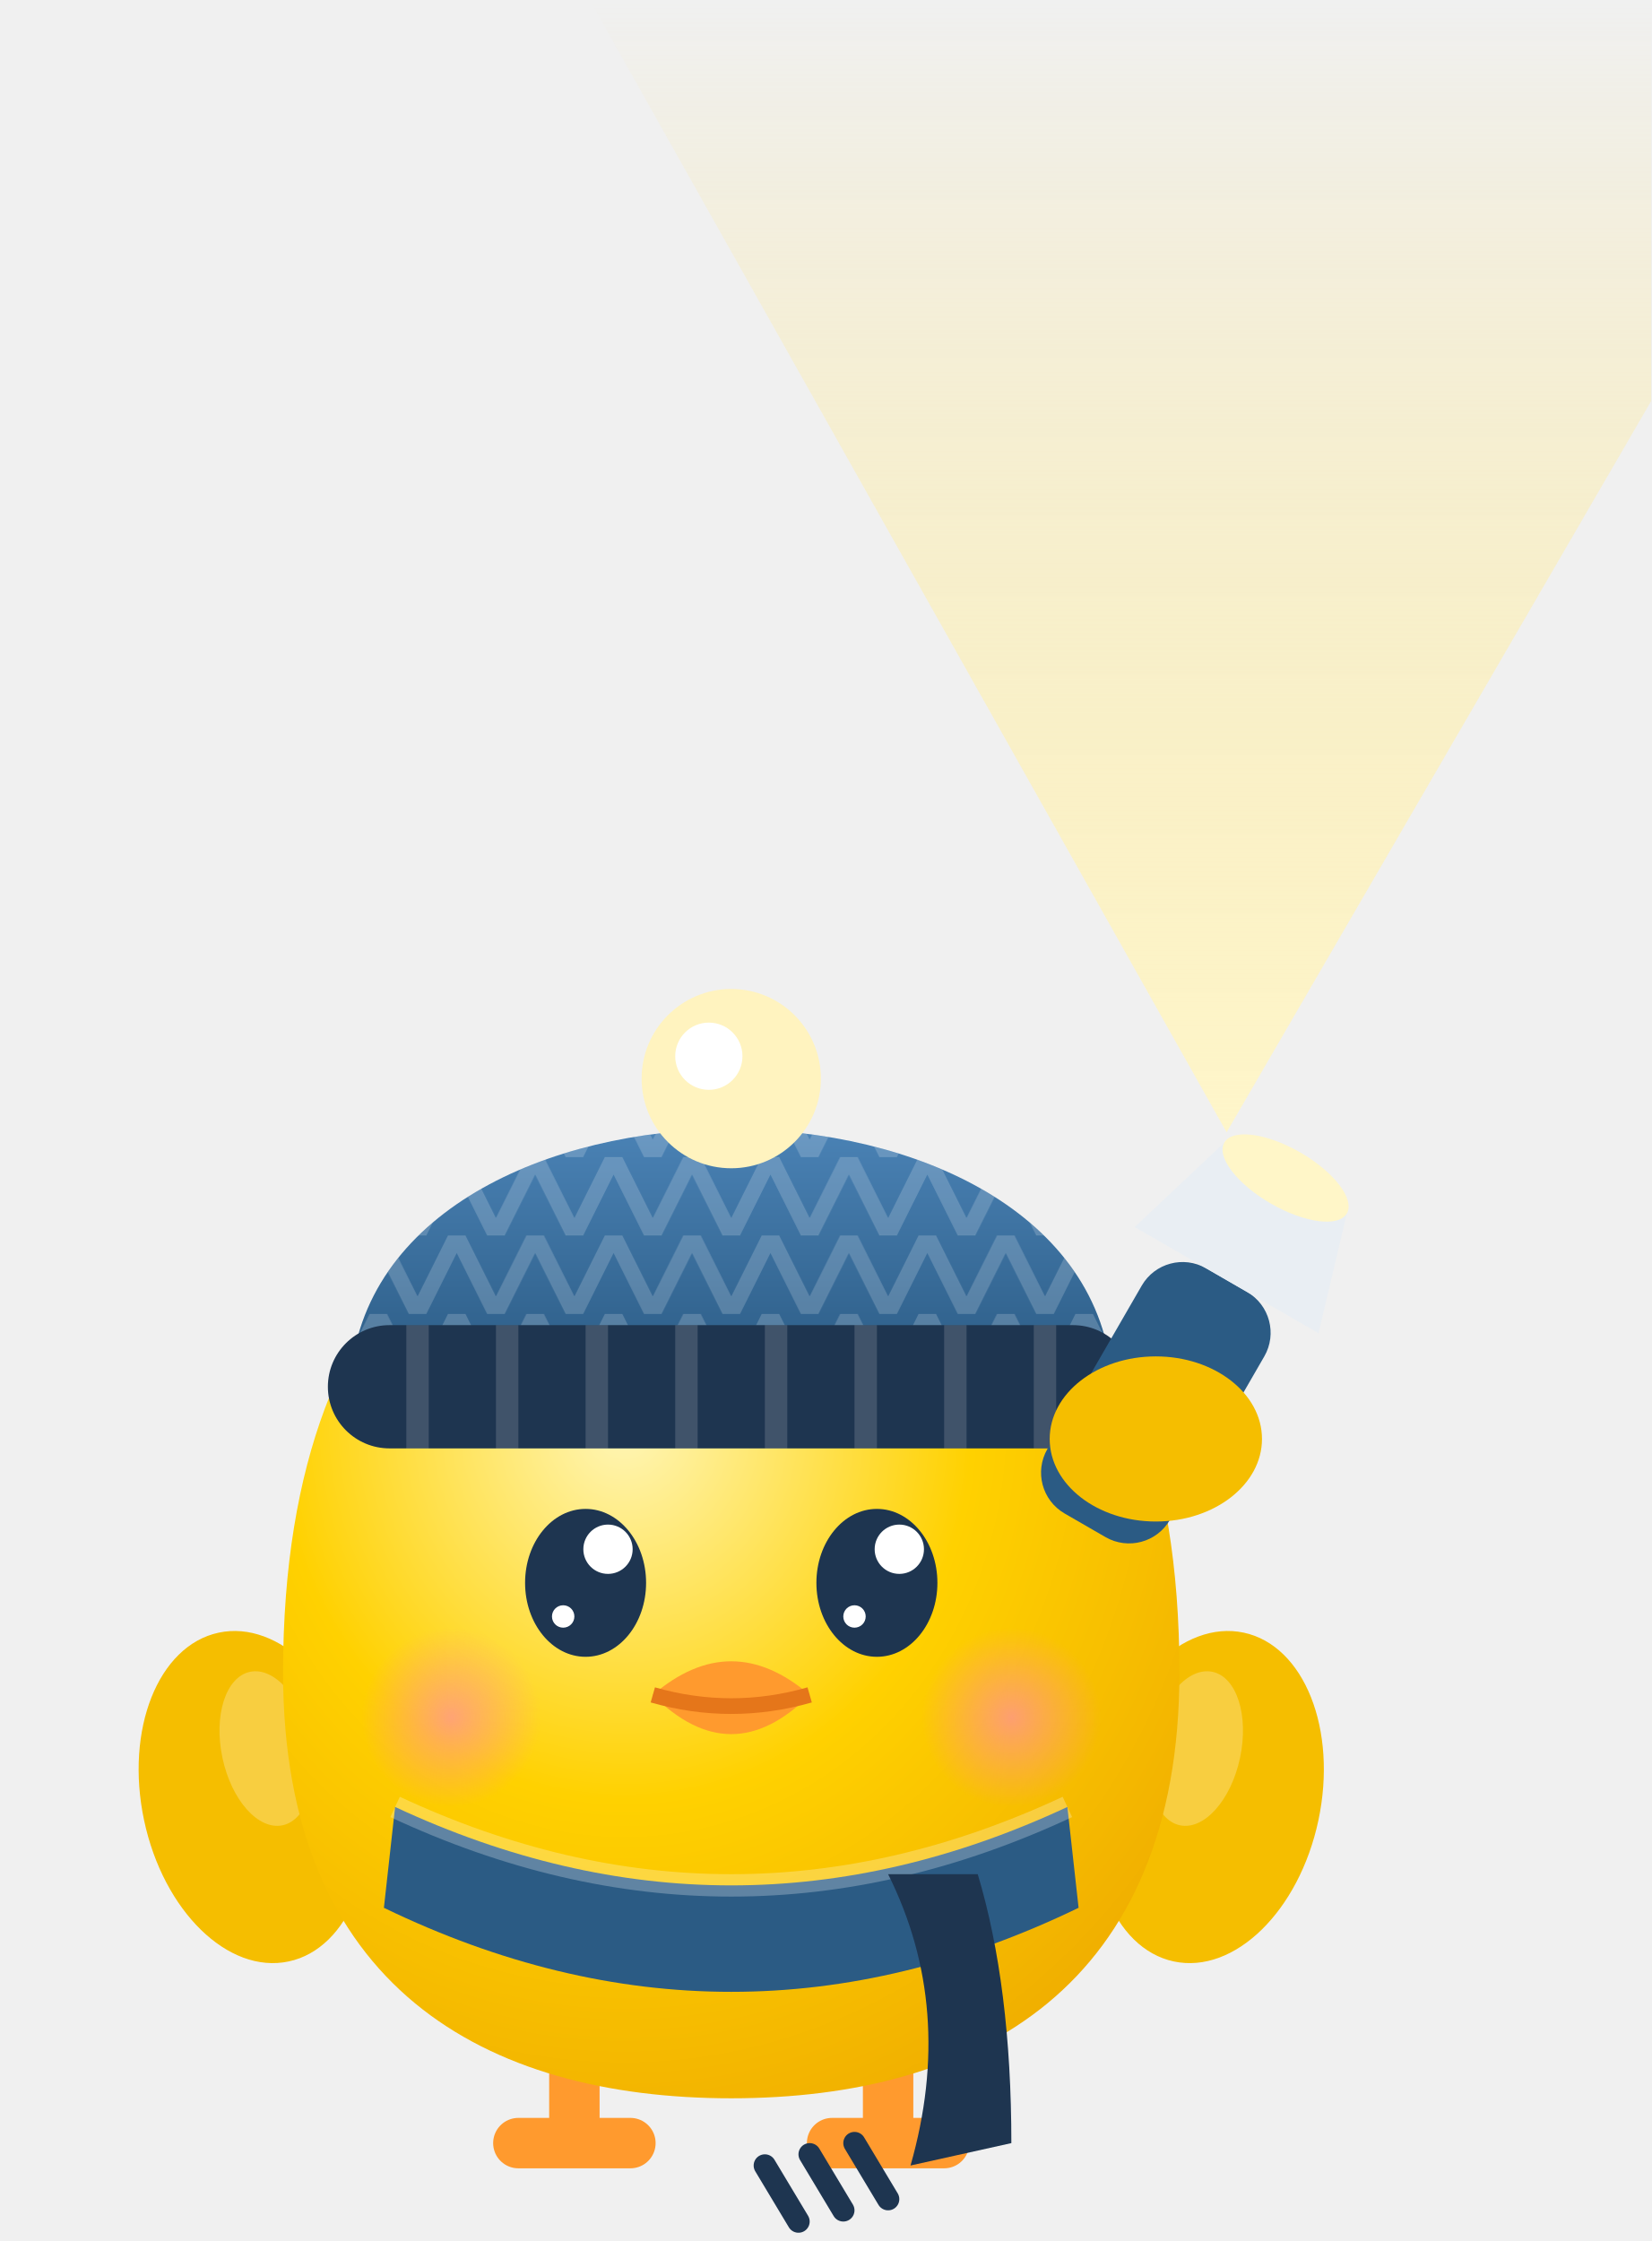
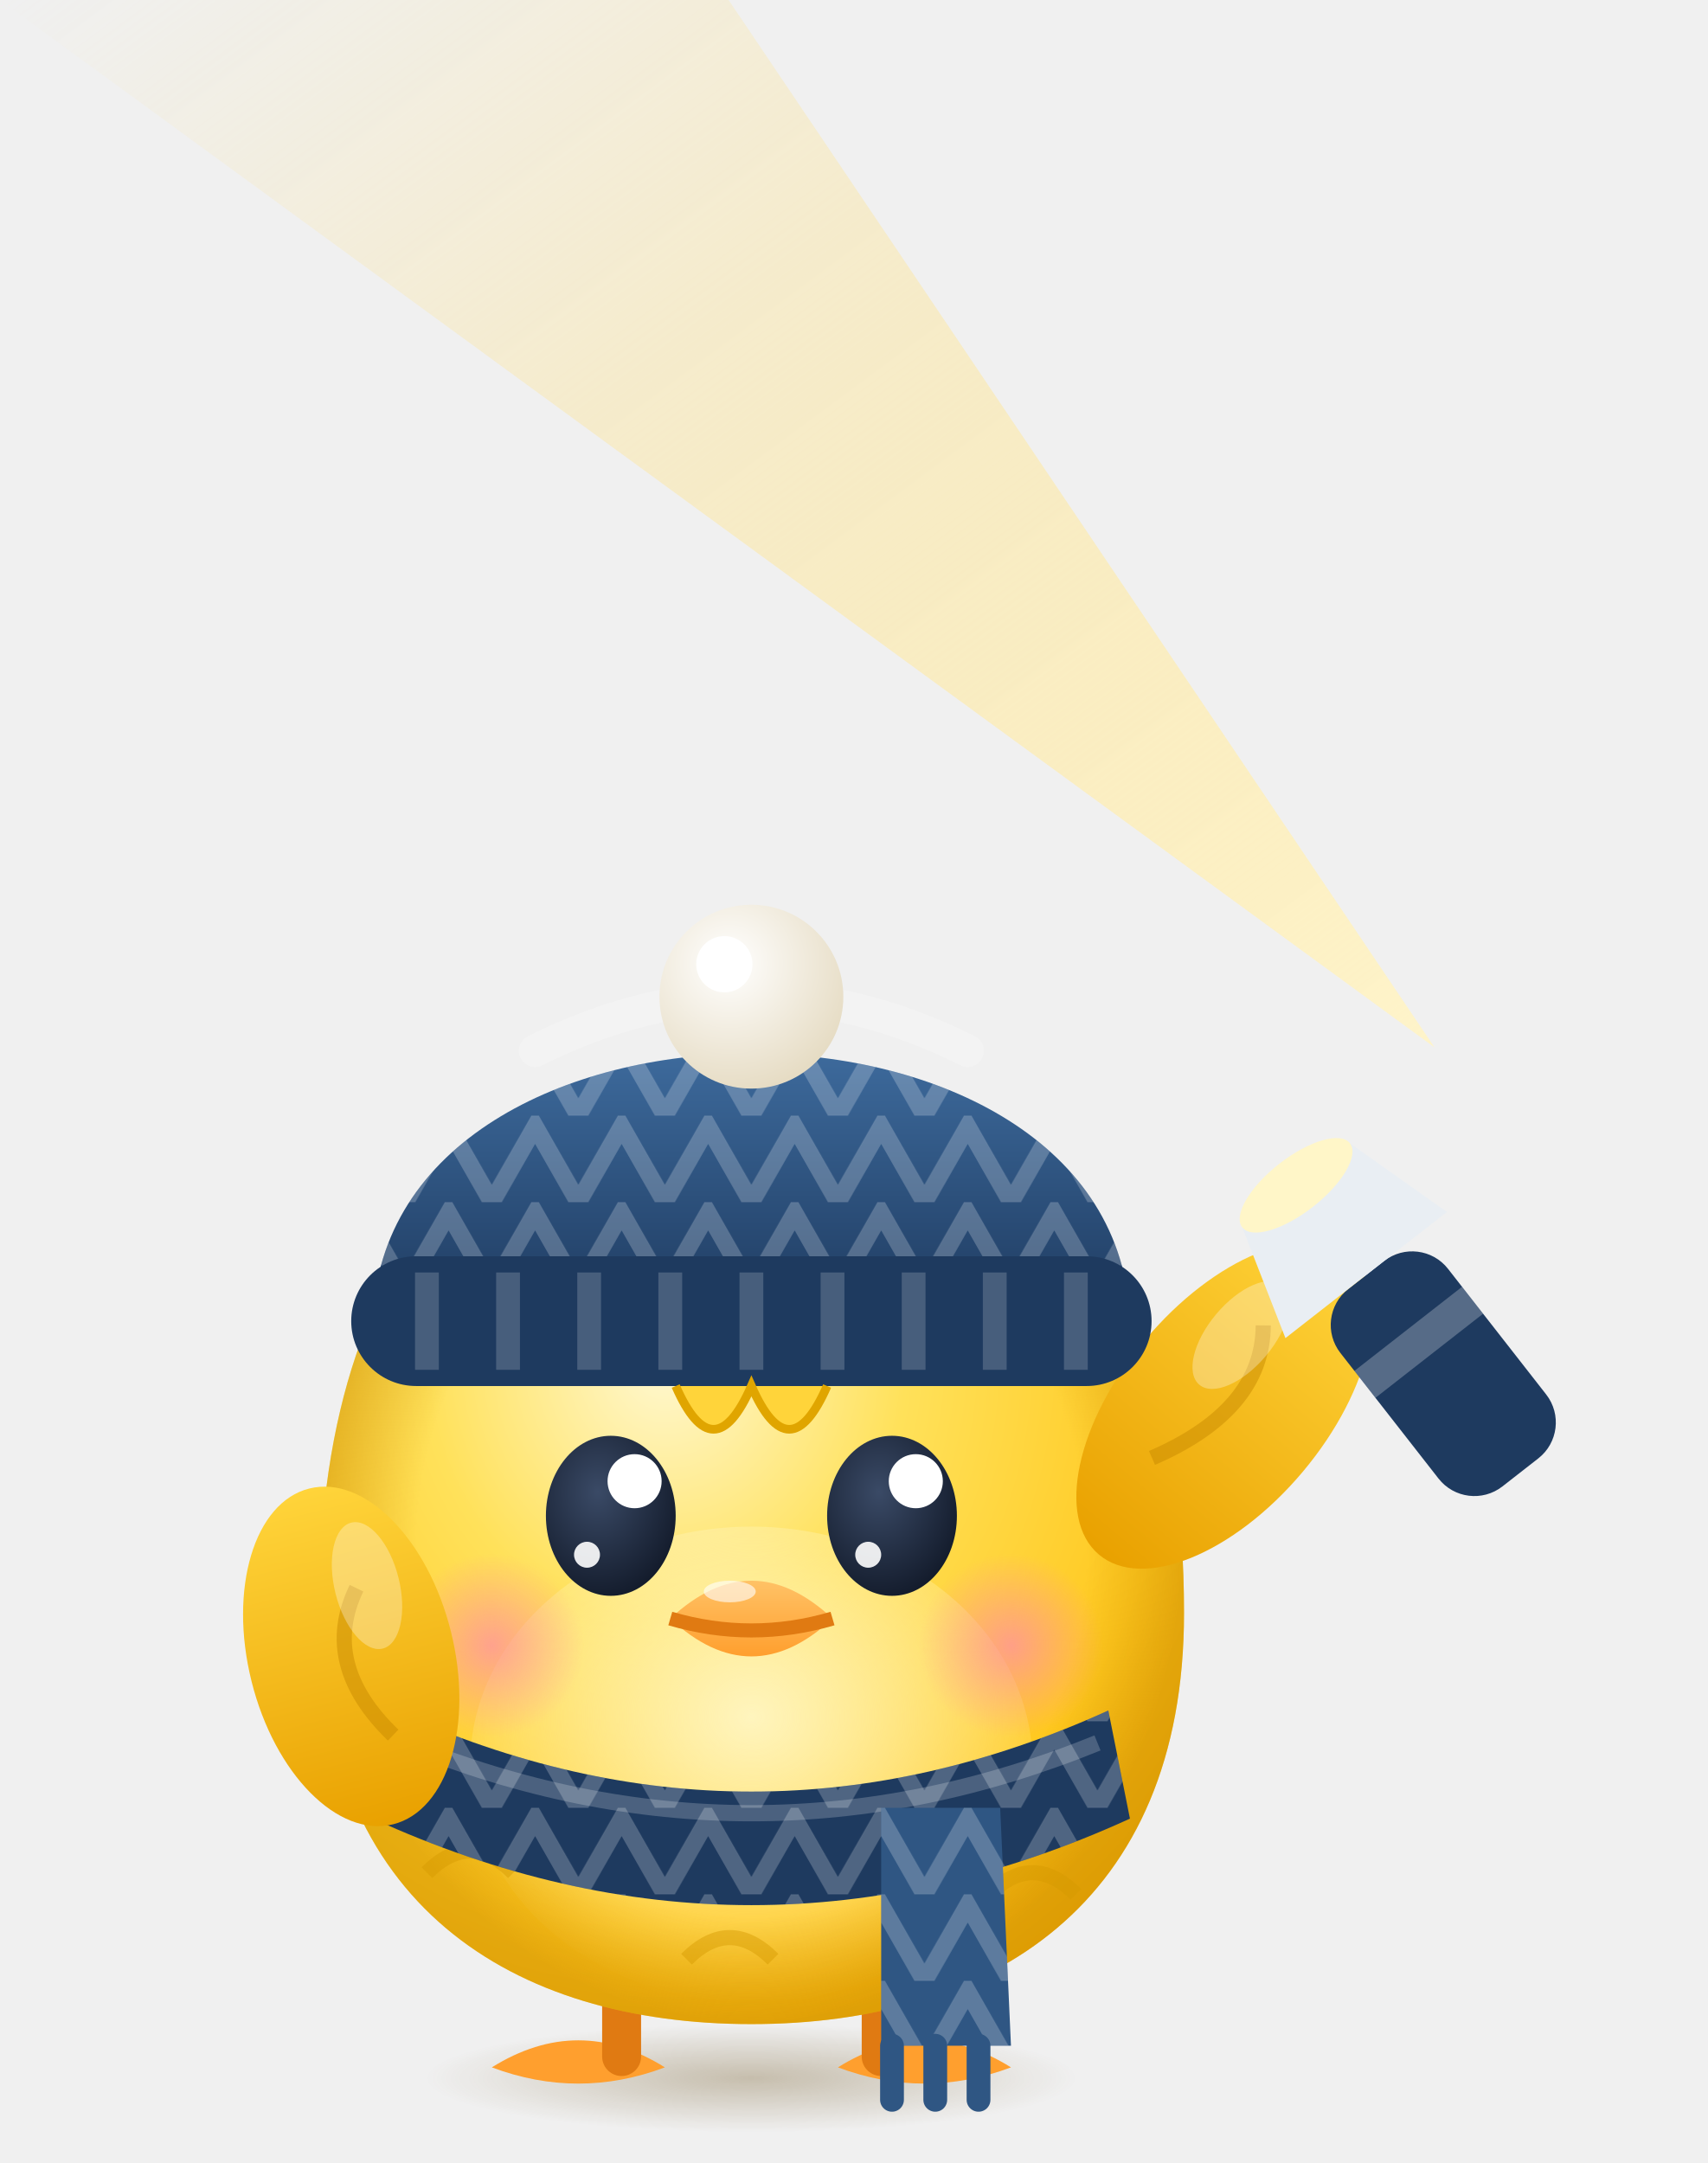
- <svg xmlns="http://www.w3.org/2000/svg" viewBox="0 0 140 190" width="140" height="190">
+ <svg xmlns="http://www.w3.org/2000/svg" viewBox="0 0 150 190" width="150" height="190">
  <defs>
-     <radialGradient id="cb" cx="38%" cy="30%" r="78%">
-       <stop offset="0" stop-color="#FFF6B8" />
-       <stop offset=".5" stop-color="#FFD100" />
-       <stop offset="1" stop-color="#F0AE00" />
+     <radialGradient id="body" cx="40%" cy="30%" r="80%">
+       <stop offset="0" stop-color="#FFF8D2" />
+       <stop offset=".35" stop-color="#FFE15A" />
+       <stop offset=".75" stop-color="#FFC81E" />
+       <stop offset="1" stop-color="#EBA400" />
    </radialGradient>
+     <radialGradient id="belly" cx="50%" cy="40%" r="60%">
+       <stop offset="0" stop-color="#FFF6C4" stop-opacity=".95" />
+       <stop offset="1" stop-color="#FFF6C4" stop-opacity="0" />
+     </radialGradient>
+     <radialGradient id="rim" cx="50%" cy="50%" r="50%">
+       <stop offset=".78" stop-color="#C98A00" stop-opacity="0" />
+       <stop offset="1" stop-color="#C98A00" stop-opacity=".45" />
+     </radialGradient>
+     <linearGradient id="wing" x1="0" y1="0" x2="0" y2="1">
+       <stop offset="0" stop-color="#FFD43A" />
+       <stop offset="1" stop-color="#E9A100" />
+     </linearGradient>
+     <linearGradient id="beak" x1="0" y1="0" x2="0" y2="1">
+       <stop offset="0" stop-color="#FFC266" />
+       <stop offset="1" stop-color="#FF9F2E" />
+     </linearGradient>
    <linearGradient id="hat" x1="0" y1="0" x2="0" y2="1">
-       <stop offset="0" stop-color="#4A82B5" />
-       <stop offset="1" stop-color="#2B5B84" />
+       <stop offset="0" stop-color="#3D6A9C" />
+       <stop offset="1" stop-color="#1E3A5F" />
    </linearGradient>
-     <radialGradient id="bl">
-       <stop offset="0" stop-color="#FF8FA0" stop-opacity=".7" />
-       <stop offset="1" stop-color="#FF8FA0" stop-opacity="0" />
+     <radialGradient id="pom" cx="38%" cy="32%" r="70%">
+       <stop offset="0" stop-color="#FFFFFF" />
+       <stop offset="1" stop-color="#E6DCC4" />
    </radialGradient>
-     <linearGradient id="beam" x1="0" y1="1" x2="0" y2="0">
-       <stop offset="0" stop-color="#FFF6C8" stop-opacity=".95" />
-       <stop offset="1" stop-color="#FFE680" stop-opacity="0" />
+     <radialGradient id="cheek">
+       <stop offset="0" stop-color="#FF8FA3" stop-opacity=".75" />
+       <stop offset="1" stop-color="#FF8FA3" stop-opacity="0" />
+     </radialGradient>
+     <radialGradient id="eye" cx="40%" cy="35%" r="70%">
+       <stop offset="0" stop-color="#3A4A66" />
+       <stop offset="1" stop-color="#121A2A" />
+     </radialGradient>
+     <radialGradient id="shadow">
+       <stop offset="0" stop-color="#5A3C00" stop-opacity=".28" />
+       <stop offset="1" stop-color="#5A3C00" stop-opacity="0" />
+     </radialGradient>
+     <linearGradient id="beam" x1="1" y1="1" x2="0" y2="0">
+       <stop offset="0" stop-color="#FFF4C8" stop-opacity=".95" />
+       <stop offset=".6" stop-color="#FFE38A" stop-opacity=".35" />
+       <stop offset="1" stop-color="#FFE38A" stop-opacity="0" />
+     </linearGradient>
+     <linearGradient id="basket" x1="0" y1="0" x2="0" y2="1">
+       <stop offset="0" stop-color="#D9A262" />
+       <stop offset="1" stop-color="#9A6430" />
    </linearGradient>
    <pattern id="rp" width="6" height="6" patternUnits="userSpaceOnUse" patternTransform="rotate(35)">
-       <rect width="6" height="6" fill="#9A6A3A" />
-       <rect width="3" height="6" fill="#C08A52" />
+       <rect width="6" height="6" fill="#8A5A2B" />
+       <rect width="3" height="6" fill="#B98549" />
    </pattern>
-     <pattern id="knit" width="7" height="7" patternUnits="userSpaceOnUse">
-       <rect width="7" height="7" fill="none" />
-       <path d="M0 7 L3.5 0 L7 7" stroke="#fff" stroke-opacity=".18" stroke-width="1.4" fill="none" />
+     <pattern id="knit" width="8" height="8" patternUnits="userSpaceOnUse">
+       <path d="M0 8 L4 1 L8 8" stroke="#fff" stroke-opacity=".22" stroke-width="1.6" fill="none" />
    </pattern>
+     <pattern id="weave" width="10" height="8" patternUnits="userSpaceOnUse">
+       <path d="M0 4 q2.5 -4 5 0 t5 0" stroke="#7A4A1E" stroke-opacity=".5" stroke-width="1.4" fill="none" />
+     </pattern>
+     <clipPath id="bodyClip">
+       <path d="M-40 6 C-40 -32 -20 -44 0 -44 C20 -44 40 -32 40 6 C40 33 22 44 0 44 C-22 44 -40 33 -40 6z" />
+     </clipPath>
  </defs>
-   <path d="M104 96 L50 0 L140 0 L140 34 Z" fill="url(#beam)" />
-   <g transform="translate(62 138) rotate(0) scale(0.95)">
-     <path d="M-14 38 v8 m-5 0 h10 M14 38 v8 m-5 0 h10" stroke="#FF9A2E" stroke-width="4.5" stroke-linecap="round" fill="none" />
-     <g transform="translate(-38 8) rotate(-12)">
-       <ellipse cx="-6" cy="6" rx="10" ry="15" fill="#F5BE00" />
-       <ellipse cx="-4" cy="2" rx="4" ry="7" fill="#fff" opacity=".25" />
+   <path d="M126 92 L0 0 L64 0 Z" fill="url(#beam)" />
+   <g transform="translate(66 136) scale(0.95)">
+     <ellipse cx="0" cy="49" rx="30" ry="5" fill="url(#shadow)" />
+     <g fill="#FF9F2E">
+       <path d="M-16 40 v7" />
+       <path d="M-24 48 q8 -5 16 0 q-8 3 -16 0z" />
+       <path d="M8 48 q8 -5 16 0 q-8 3 -16 0z" />
    </g>
-     <g transform="translate(38 8) rotate(12)">
-       <ellipse cx="6" cy="6" rx="10" ry="15" fill="#F5BE00" />
-       <ellipse cx="4" cy="2" rx="4" ry="7" fill="#fff" opacity=".25" />
+     <path d="M-12 40 v7 M12 40 v7" stroke="#E07A12" stroke-width="3.6" stroke-linecap="round" />
+     <path d="M-40 6 C-40 -32 -20 -44 0 -44 C20 -44 40 -32 40 6 C40 33 22 44 0 44 C-22 44 -40 33 -40 6z" fill="url(#body)" />
+     <g clip-path="url(#bodyClip)">
+       <ellipse cx="0" cy="20" rx="26" ry="22" fill="url(#belly)" />
+       <path d="M-40 6 C-40 -32 -20 -44 0 -44 C20 -44 40 -32 40 6 C40 33 22 44 0 44 C-22 44 -40 33 -40 6z" fill="url(#rim)" />
+       <path d="M-30 30 q4 -4 8 0 M22 32 q4 -4 8 0 M-6 38 q4 -4 8 0" stroke="#D69A00" stroke-opacity=".45" stroke-width="1.4" fill="none" />
    </g>
-     <path d="M-40 4 C-40 -34 -18 -44 0 -44 C18 -44 40 -34 40 4 C40 32 22 42 0 42 C-22 42 -40 32 -40 4z" fill="url(#cb)" />
-     <path d="M-26 -26 q10 -12 26 -12" stroke="#fff" stroke-width="5" stroke-linecap="round" fill="none" opacity=".55" />
-     <circle cx="-25" cy="8" r="8" fill="url(#bl)" />
-     <circle cx="25" cy="8" r="8" fill="url(#bl)" />
-     <ellipse cx="-13" cy="-4" rx="5.4" ry="6.6" fill="#1E3550" />
-     <ellipse cx="13" cy="-4" rx="5.4" ry="6.6" fill="#1E3550" />
-     <circle cx="-11" cy="-7" r="2.2" fill="#fff" />
-     <circle cx="15" cy="-7" r="2.2" fill="#fff" />
-     <circle cx="-15" cy="-1" r="1" fill="#fff" />
-     <circle cx="11" cy="-1" r="1" fill="#fff" />
-     <path d="M-7 6 q7 -6 14 0 q-7 7 -14 0z" fill="#FF9A2E" />
-     <path d="M-7 6 q7 2 14 0" stroke="#E5761A" stroke-width="1.4" fill="none" />
-     <path d="M-30 16 q30 14 60 0 l1 9 q-31 15 -62 0z" fill="#2B5B84" />
-     <path d="M-30 16 q30 14 60 0" stroke="#fff" stroke-opacity=".25" stroke-width="2" fill="none" />
-     <path d="M14 22 q6 12 2 26 l9 -2 q0 -14 -3 -24z" fill="#1E3550" />
-     <path d="M3 48 l3 5 M7 47 l3 5 M11 46 l3 5" stroke="#1E3550" stroke-width="2" stroke-linecap="round" />
-     <g>
-       <path d="M-34 -22 C-32 -52 32 -52 34 -22 z" fill="url(#hat)" />
-       <path d="M-34 -22 C-32 -52 32 -52 34 -22 z" fill="url(#knit)" />
-       <rect x="-36" y="-27" width="72" height="11" rx="5.5" fill="#1E3550" />
-       <path d="M-28 -27 v11 M-20 -27 v11 M-12 -27 v11 M-4 -27 v11 M4 -27 v11 M12 -27 v11 M20 -27 v11 M28 -27 v11" stroke="#fff" stroke-opacity=".15" stroke-width="2" />
-       <circle cx="0" cy="-49" r="8" fill="#FFF3BF" />
-       <circle cx="-2" cy="-51" r="3" fill="#fff" />
+     <path d="M-28 -24 q10 -13 26 -14" stroke="#fff" stroke-width="5" stroke-linecap="round" fill="none" opacity=".55" />
+     <circle cx="-24" cy="9" r="8.5" fill="url(#cheek)" />
+     <circle cx="24" cy="9" r="8.5" fill="url(#cheek)" />
+     <ellipse cx="-13" cy="-3" rx="6" ry="7.4" fill="url(#eye)" />
+     <circle cx="-10.8" cy="-6.2" r="2.5" fill="#fff" />
+     <circle cx="-15.2" cy="0.6" r="1.2" fill="#fff" opacity=".9" />
+     <ellipse cx="13" cy="-3" rx="6" ry="7.4" fill="url(#eye)" />
+     <circle cx="15.2" cy="-6.2" r="2.5" fill="#fff" />
+     <circle cx="10.8" cy="0.6" r="1.2" fill="#fff" opacity=".9" />
+     <path d="M-7.5 6.5 q7.5 -7 15 0 q-7.5 7 -15 0z" fill="url(#beak)" />
+     <path d="M-7.5 6.5 q7.5 2.2 15 0" stroke="#E07A12" stroke-width="1.3" fill="none" />
+     <ellipse cx="-2" cy="4" rx="2.4" ry="1" fill="#fff" opacity=".6" />
+     <path d="M-33 15 q33 15 66 0 l2 10 q-35 16 -70 0z" fill="#1E3A5F" />
+     <path d="M-33 15 q33 15 66 0 l2 10 q-35 16 -70 0z" fill="url(#knit)" />
+     <path d="M-32 18 q32 13 64 0" stroke="#fff" stroke-opacity=".2" stroke-width="1.5" fill="none" />
+     <path d="M12 24 h11 l1 22 h-12z" fill="#2F5683" />
+     <path d="M12 24 h11 l1 22 h-12z" fill="url(#knit)" />
+     <path d="M13 46 v5 M17 46 v5 M21 46 v5" stroke="#2F5683" stroke-width="2.2" stroke-linecap="round" />
+     <g transform="translate(-37 10) rotate(-14)">
+       <ellipse cx="0" cy="0" rx="9.5" ry="16" fill="url(#wing)" />
+       <path d="M2 -6 q-5 6 0 14" stroke="#C98A00" stroke-opacity=".5" stroke-width="1.4" fill="none" />
+       <ellipse cx="3" cy="-6" rx="3" ry="6" fill="#fff" opacity=".3" />
    </g>
+     <g transform="translate(36 -4) rotate(40)">
+       <ellipse cx="0" cy="-12" rx="9.5" ry="18" fill="url(#wing)" />
+       <path d="M-2 -20 q5 6 0 16" stroke="#C98A00" stroke-opacity=".5" stroke-width="1.4" fill="none" />
+       <ellipse cx="-3" cy="-18" rx="3" ry="6" fill="#fff" opacity=".3" />
+     </g>
+     <path d="M-35 -21 C-34 -54 34 -54 35 -21z" fill="url(#hat)" />
+     <path d="M-35 -21 C-34 -54 34 -54 35 -21z" fill="url(#knit)" />
+     <path d="M-20 -46 q20 -10 40 0" stroke="#fff" stroke-opacity=".2" stroke-width="3" fill="none" stroke-linecap="round" />
+     <rect x="-37" y="-27" width="74" height="12" rx="6" fill="#1E3A5F" />
+     <g stroke="#fff" stroke-opacity=".18" stroke-width="2.2">
+       <path d="M-30 -25.5 v9" />
+       <path d="M-22.5 -25.5 v9" />
+       <path d="M-15 -25.5 v9" />
+       <path d="M-7.5 -25.5 v9" />
+       <path d="M0 -25.5 v9" />
+       <path d="M7.5 -25.5 v9" />
+       <path d="M15 -25.5 v9" />
+       <path d="M22.5 -25.5 v9" />
+       <path d="M30 -25.5 v9" />
+     </g>
+     <circle cx="0" cy="-51" r="8.5" fill="url(#pom)" />
+     <circle cx="-2.5" cy="-54" r="2.6" fill="#fff" />
+     <path d="M-7 -15 q3.5 8 7 0 q3.5 8 7 0" fill="#FFD43A" stroke="#E0A500" stroke-width=".8" />
  </g>
-   <g transform="translate(102 112) rotate(30)">
-     <rect x="-6" y="-4" width="12" height="24" rx="4" fill="#2B5B84" />
-     <path d="M-9 -4 h18 l-3 -10 h-12 z" fill="#E9EEF3" />
-     <ellipse cx="0" cy="-14" rx="6" ry="2.5" fill="#FFF6C8" />
+   <g transform="translate(120 112) rotate(-38)">
+     <rect x="-6" y="0" width="12" height="22" rx="4" fill="#1E3A5F" />
+     <rect x="-6" y="6" width="12" height="3" fill="#fff" opacity=".25" />
+     <path d="M-9 0 h18 l-3 -10 h-12z" fill="#E9EEF3" />
+     <ellipse cx="0" cy="-10" rx="6" ry="2.4" fill="#FFF6C8" />
  </g>
-   <ellipse cx="98" cy="122" rx="9" ry="7" fill="#F5BE00" />
</svg>
